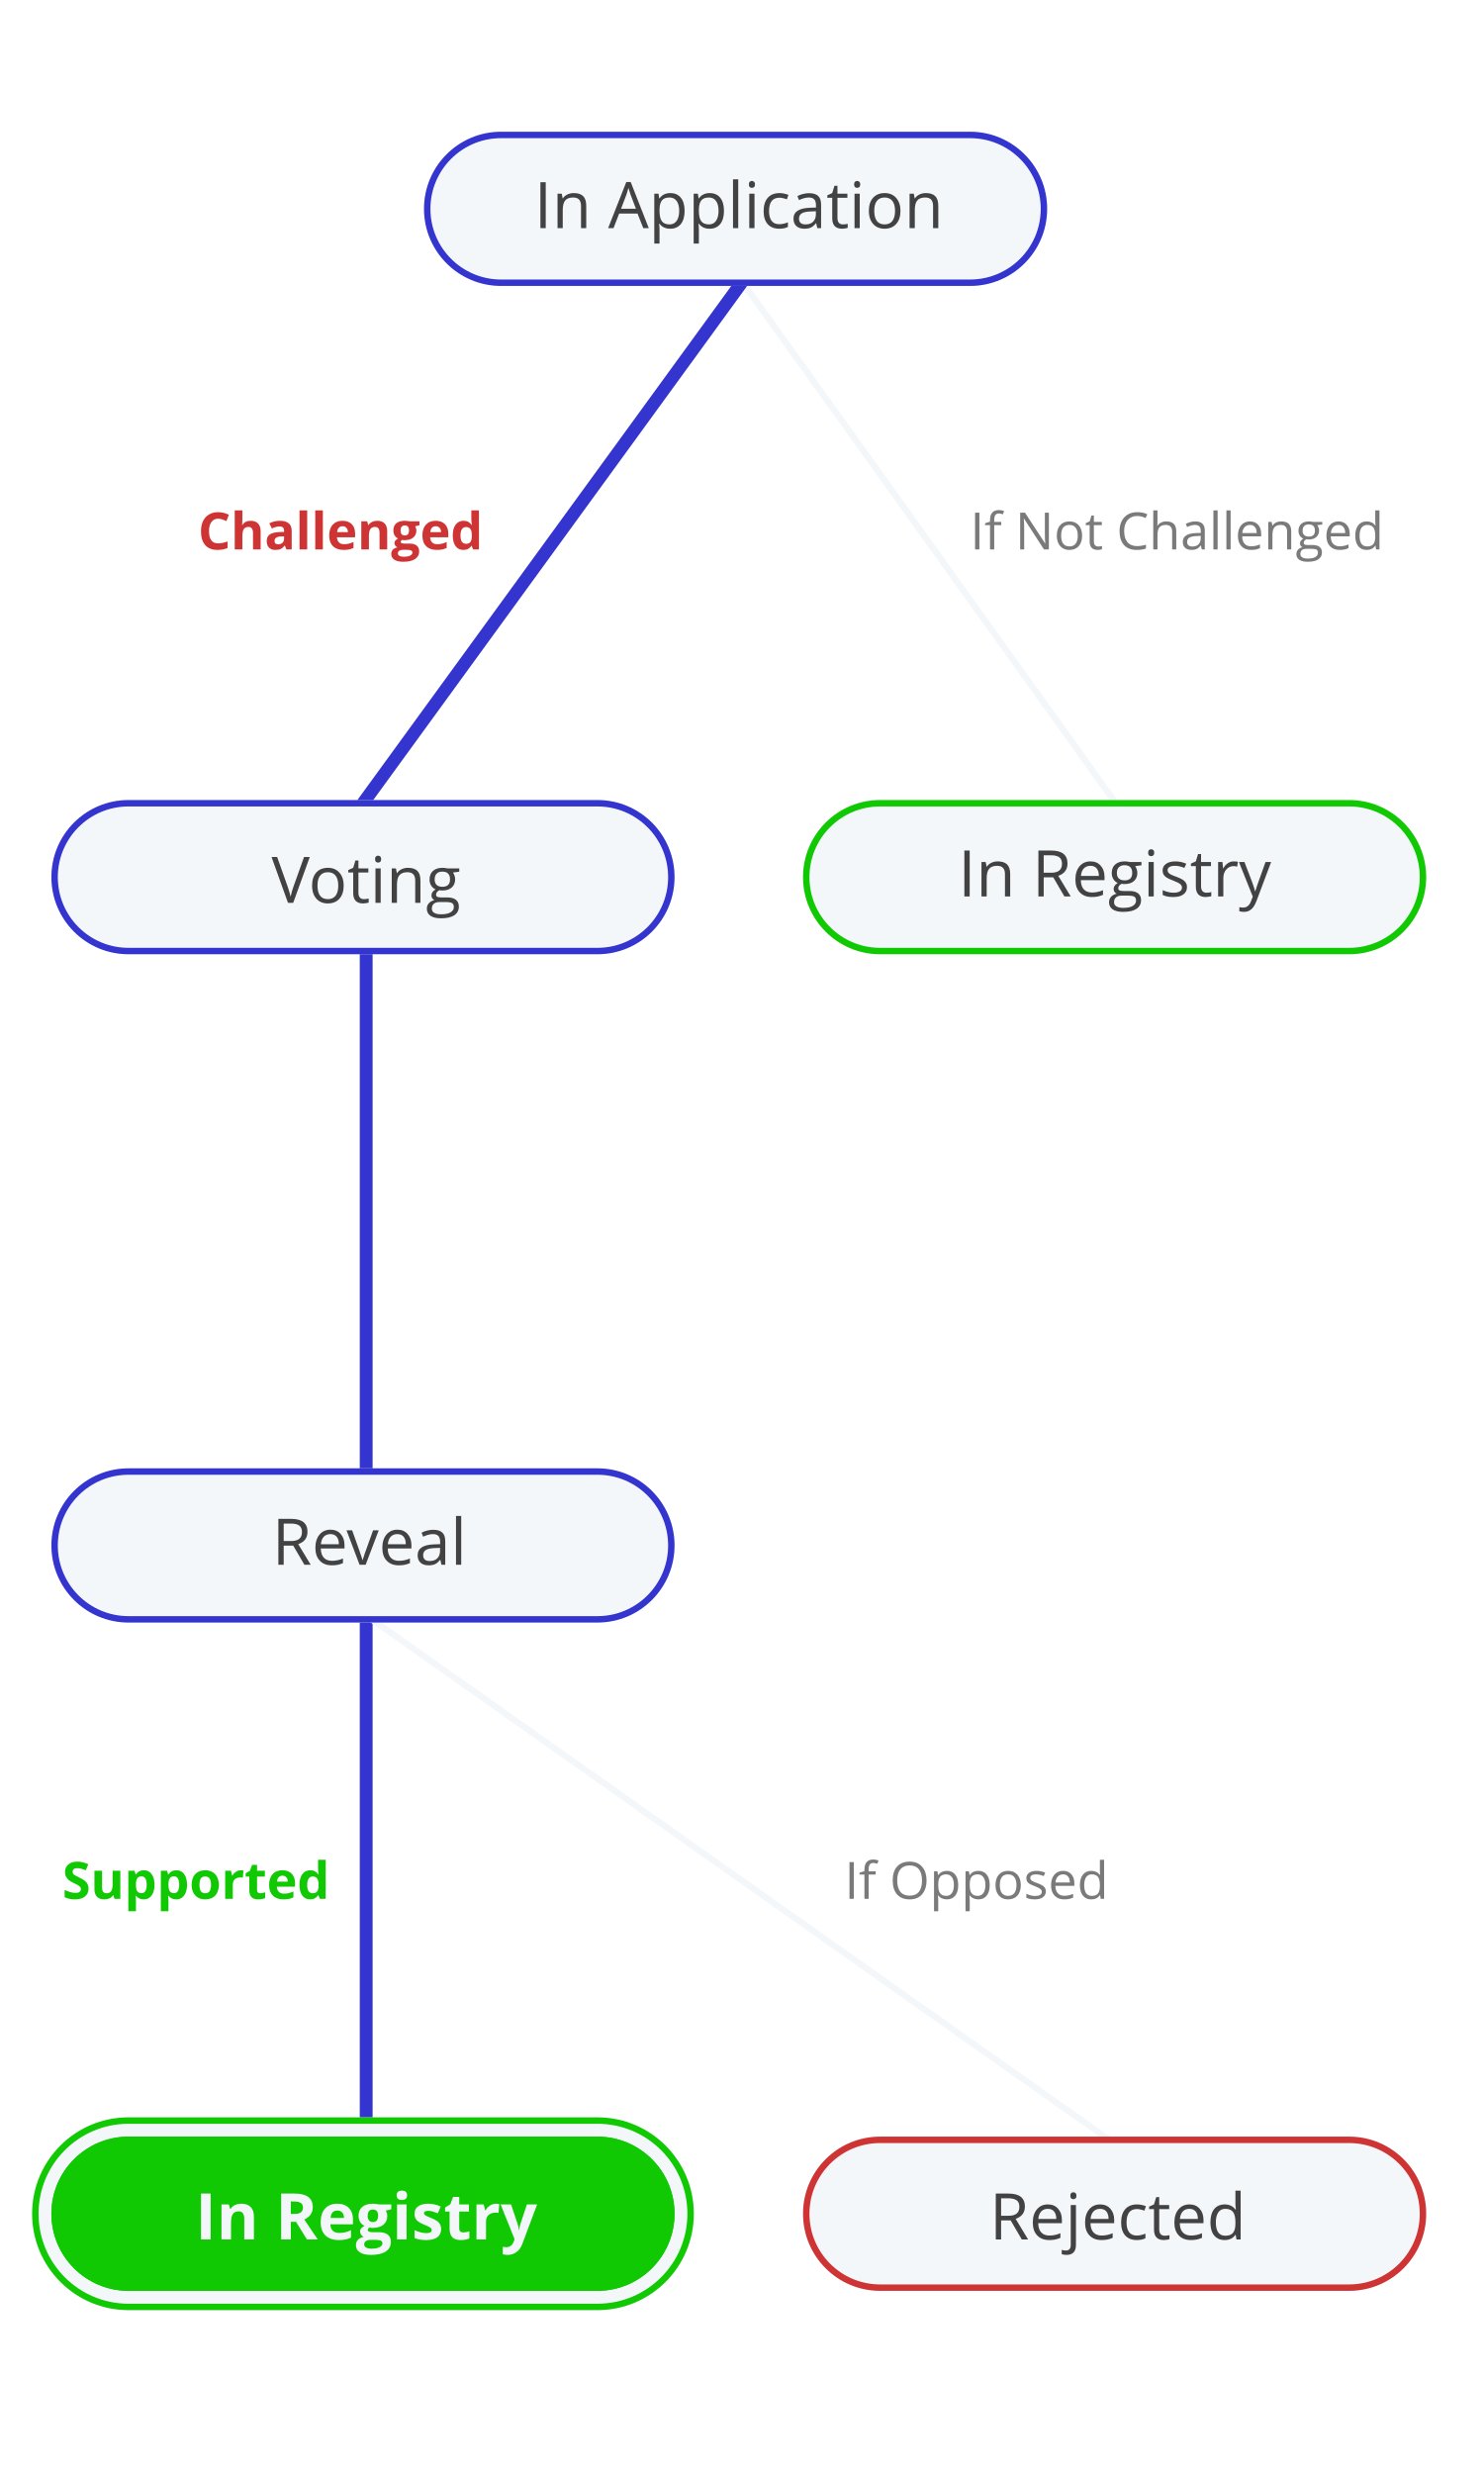
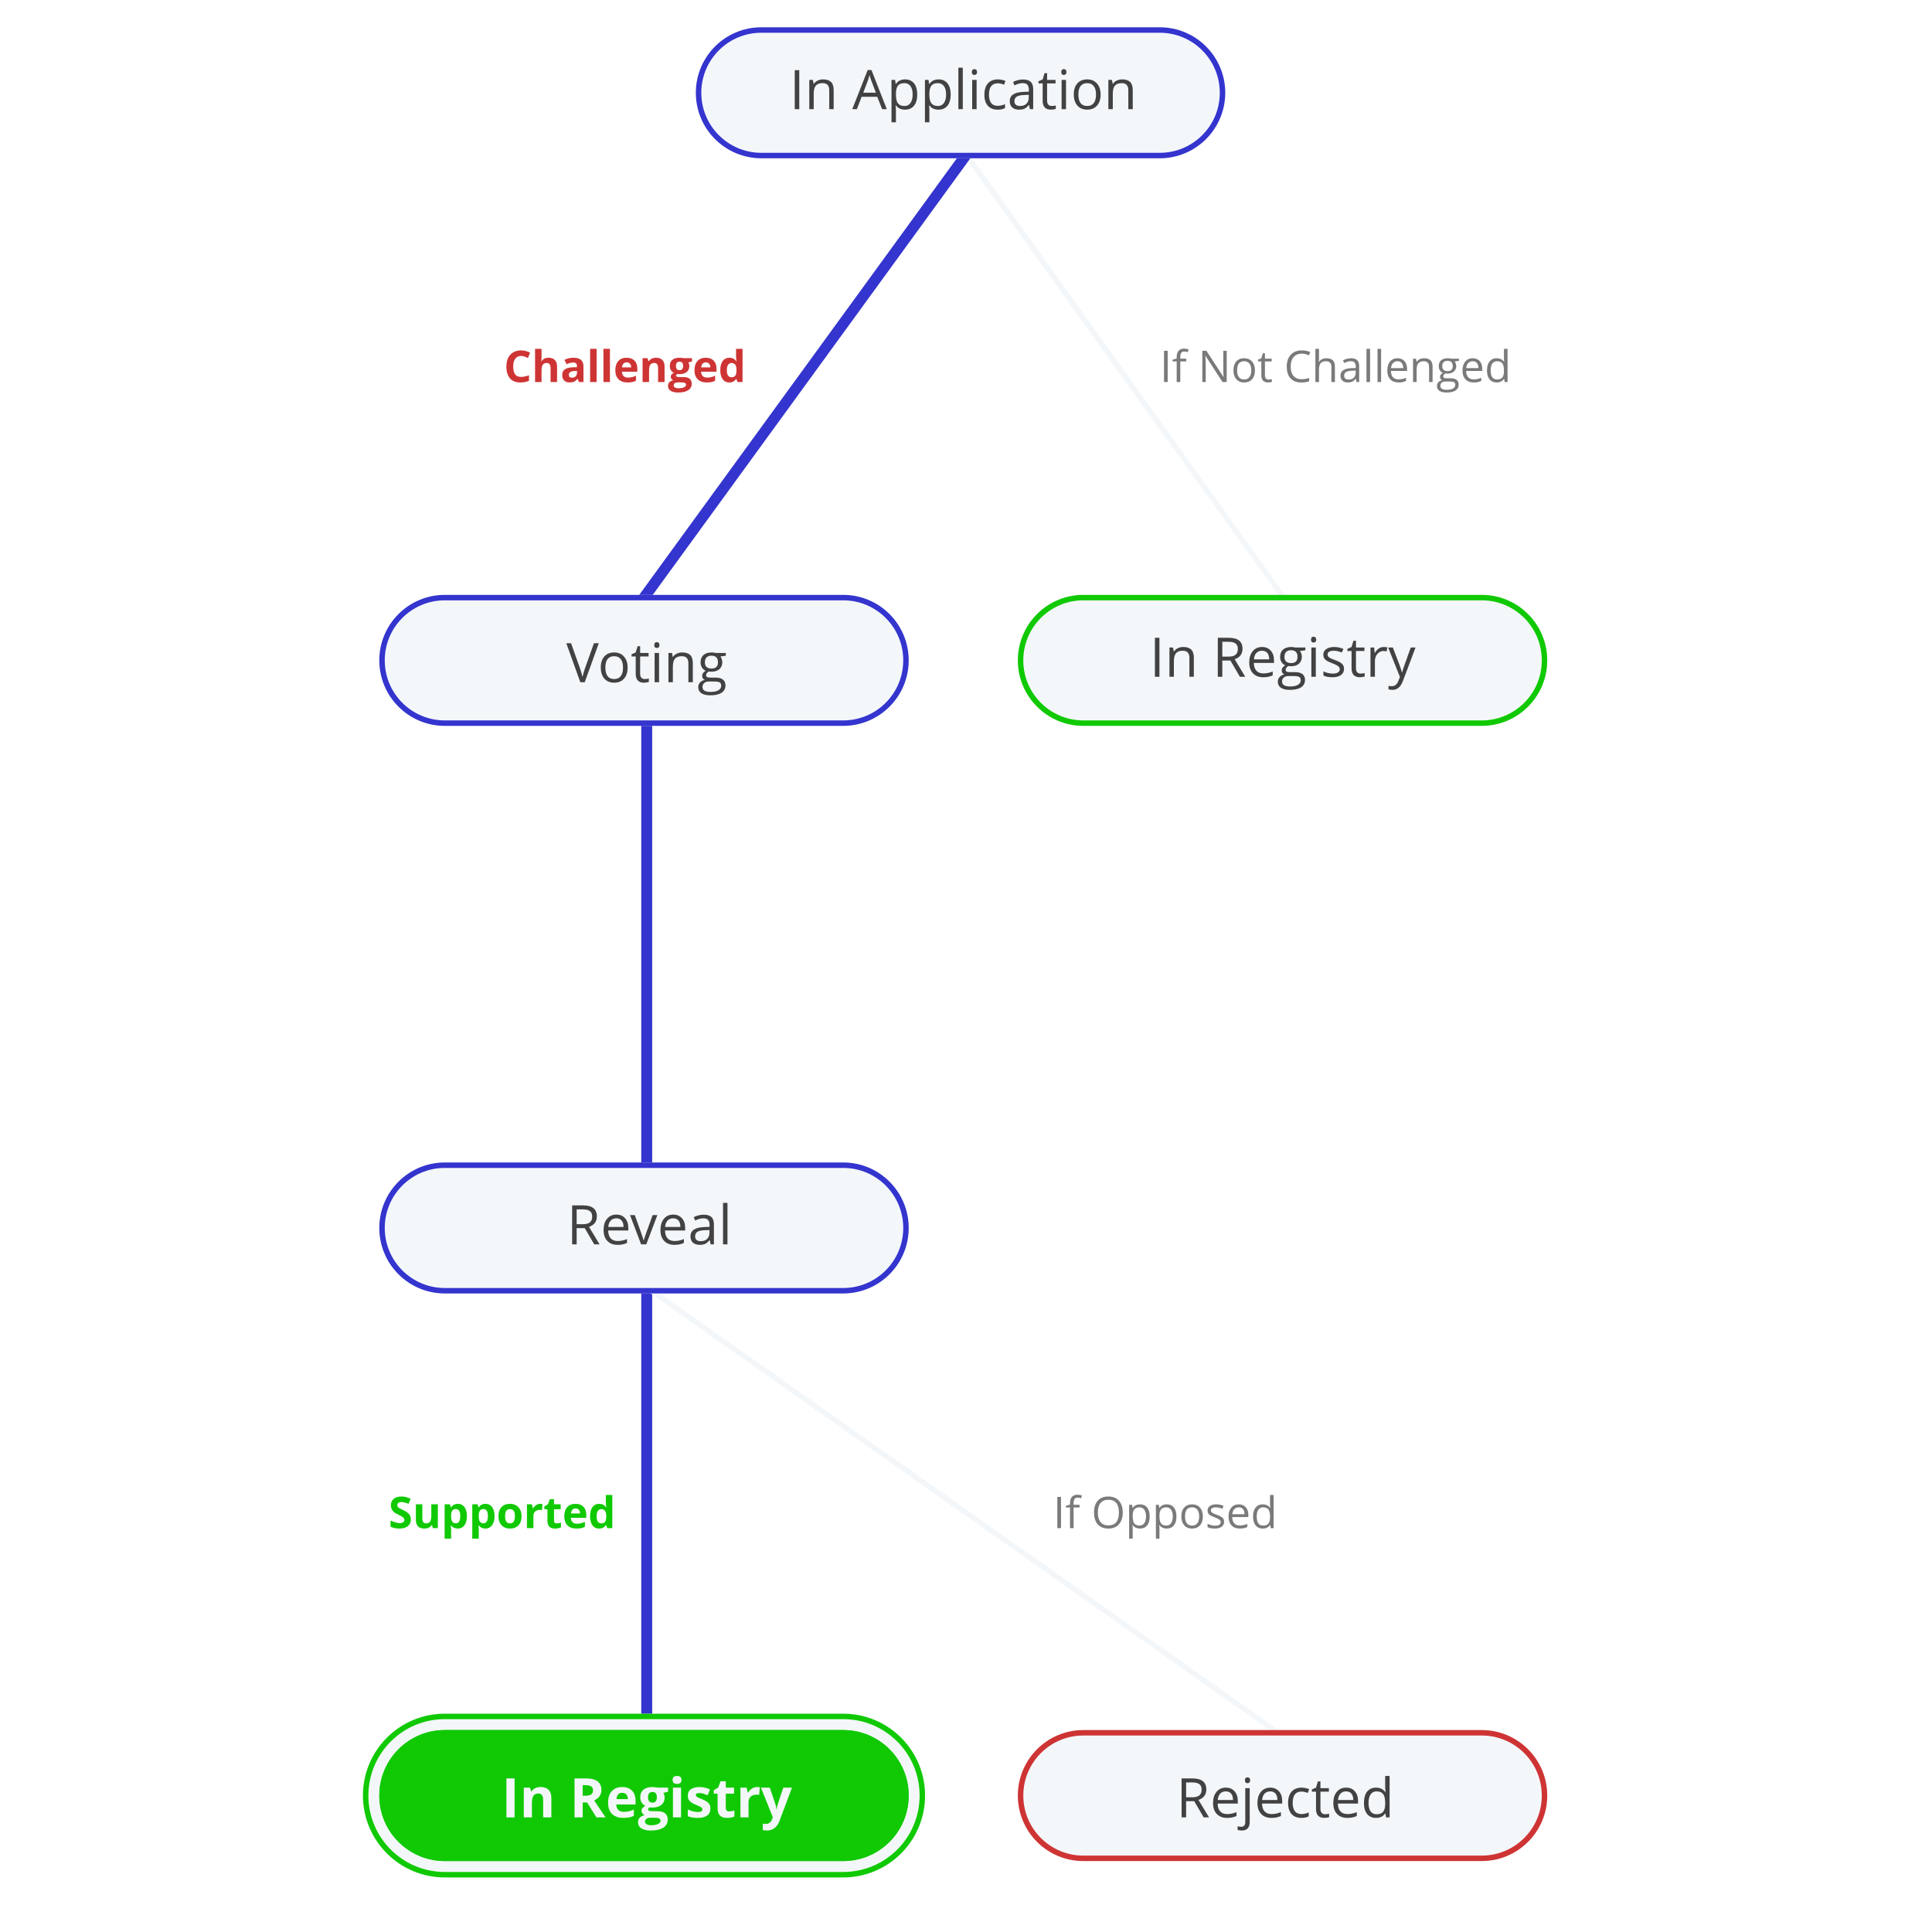
- <svg xmlns="http://www.w3.org/2000/svg" xmlns:xlink="http://www.w3.org/1999/xlink" width="300px" height="500px" viewBox="0 0 231 354" version="1.1">
+ <svg xmlns="http://www.w3.org/2000/svg" xmlns:xlink="http://www.w3.org/1999/xlink" width="400px" height="400px" viewBox="0 0 231 354" version="1.1">
  <defs>
    <rect id="path-1" x="66" y="5" width="97" height="24" rx="12" />
    <rect id="path-2" x="5" y="314" width="103" height="30" rx="15" />
    <rect id="path-3" x="8" y="109" width="97" height="24" rx="12" />
    <rect id="path-4" x="125" y="109" width="97" height="24" rx="12" />
    <rect id="path-5" x="8" y="317" width="97" height="24" rx="12" />
    <rect id="path-6" x="8" y="213" width="97" height="24" rx="12" />
    <rect id="path-7" x="125" y="317" width="97" height="24" rx="12" />
  </defs>
  <g id="Symbols" stroke="none" stroke-width="1" fill="none" fill-rule="evenodd">
    <g id="Map-–-In-Registry-(Challenge)">
      <path d="M173.961,109.879 L116,29" id="Line-3" stroke="#F4F7FA" stroke-linecap="square" />
      <path d="M56.5,109.5 L115.343,28.618" id="Line-3" stroke="#3434CE" stroke-width="2" stroke-linecap="round" stroke-linejoin="round" />
      <path d="M57,323.365 L57,125" id="Line-3" stroke="#3434CE" stroke-width="2" stroke-linecap="square" />
      <path d="M175.5,319.5 L57.548,236.27" id="Line-3" stroke="#F4F7FA" stroke-linecap="square" />
      <g id="Rectangle-8">
        <use fill="#F4F7FA" fill-rule="evenodd" xlink:href="#path-1" />
        <rect stroke="#3434CE" stroke-width="1" x="66.5" y="5.5" width="96" height="23" rx="11.5" />
      </g>
      <text id="In-Application" font-family="Open Sans, sans-serif" font-size="10" font-weight="normal" fill="#424242">
        <tspan x="83.137" y="20">In Application</tspan>
      </text>
      <g id="Rectangle-8-Copy">
        <use fill="#F4F7FA" fill-rule="evenodd" xlink:href="#path-2" />
        <rect stroke="#10C903" stroke-width="1" x="5.5" y="314.5" width="102" height="29" rx="14.5" />
      </g>
      <g id="Rectangle-8-Copy">
        <use fill="#F4F7FA" fill-rule="evenodd" xlink:href="#path-3" />
        <rect stroke="#3434CE" stroke-width="1" x="8.5" y="109.5" width="96" height="23" rx="11.5" />
      </g>
      <text id="Voting" font-family="Open Sans, sans-serif" font-size="10" font-weight="normal" fill="#424242">
        <tspan x="42.266" y="125">Voting</tspan>
      </text>
      <g id="Rectangle-8-Copy-2">
        <use fill="#F4F7FA" fill-rule="evenodd" xlink:href="#path-4" />
        <rect stroke="#10C903" stroke-width="1" x="125.5" y="109.5" width="96" height="23" rx="11.5" />
      </g>
      <text id="In-Registry" font-family="Open Sans, sans-serif" font-size="10" font-weight="normal" fill="#424242">
        <tspan x="149.127" y="124">In Registry</tspan>
      </text>
      <g id="Rectangle-8-Copy">
        <use fill="#10C903" fill-rule="evenodd" xlink:href="#path-5" />
        <rect stroke="#10C903" stroke-width="1" x="8.5" y="317.5" width="96" height="23" rx="11.5" />
      </g>
      <text id="In-Registry" font-family="Open Sans, sans-serif" font-size="10" font-weight="bold" fill="#F4F7FA">
        <tspan x="30.384" y="333">In Registry</tspan>
      </text>
      <g id="Rectangle-8-Copy-3">
        <use fill="#F4F7FA" fill-rule="evenodd" xlink:href="#path-6" />
        <rect stroke="#3434CE" stroke-width="1" x="8.5" y="213.5" width="96" height="23" rx="11.5" />
      </g>
      <text id="Reveal" font-family="Open Sans, sans-serif" font-size="10" font-weight="normal" fill="#424242">
        <tspan x="42.349" y="228">Reveal</tspan>
      </text>
      <g id="Rectangle-8-Copy-2">
        <use fill="#F4F7FA" fill-rule="evenodd" xlink:href="#path-7" />
        <rect stroke="#CE3434" stroke-width="1" x="125.5" y="317.5" width="96" height="23" rx="11.5" />
      </g>
      <text id="Rejected" font-family="Open Sans, sans-serif" font-size="10" font-weight="normal" fill="#424242">
        <tspan x="154.02" y="333">Rejected</tspan>
      </text>
      <text id="Challenged" font-family="Open Sans, sans-serif" font-size="8" font-weight="bold" fill="#CE3434">
        <tspan x="30.818" y="70">Challenged</tspan>
      </text>
      <text id="Supported" font-family="Open Sans, sans-serif" font-size="8" font-weight="bold" fill="#10C903">
        <tspan x="9.682" y="280">Supported</tspan>
      </text>
      <text id="If-Opposed" opacity="0.7" font-family="Open Sans, sans-serif" font-size="8" font-weight="normal" fill="#424242">
        <tspan x="131.453" y="280">If Opposed</tspan>
      </text>
      <text id="If-Not-Challenged" opacity="0.7" font-family="Open Sans, sans-serif" font-size="8" font-weight="normal" fill="#424242">
        <tspan x="151" y="70">If Not Challenged</tspan>
      </text>
    </g>
  </g>
</svg>
